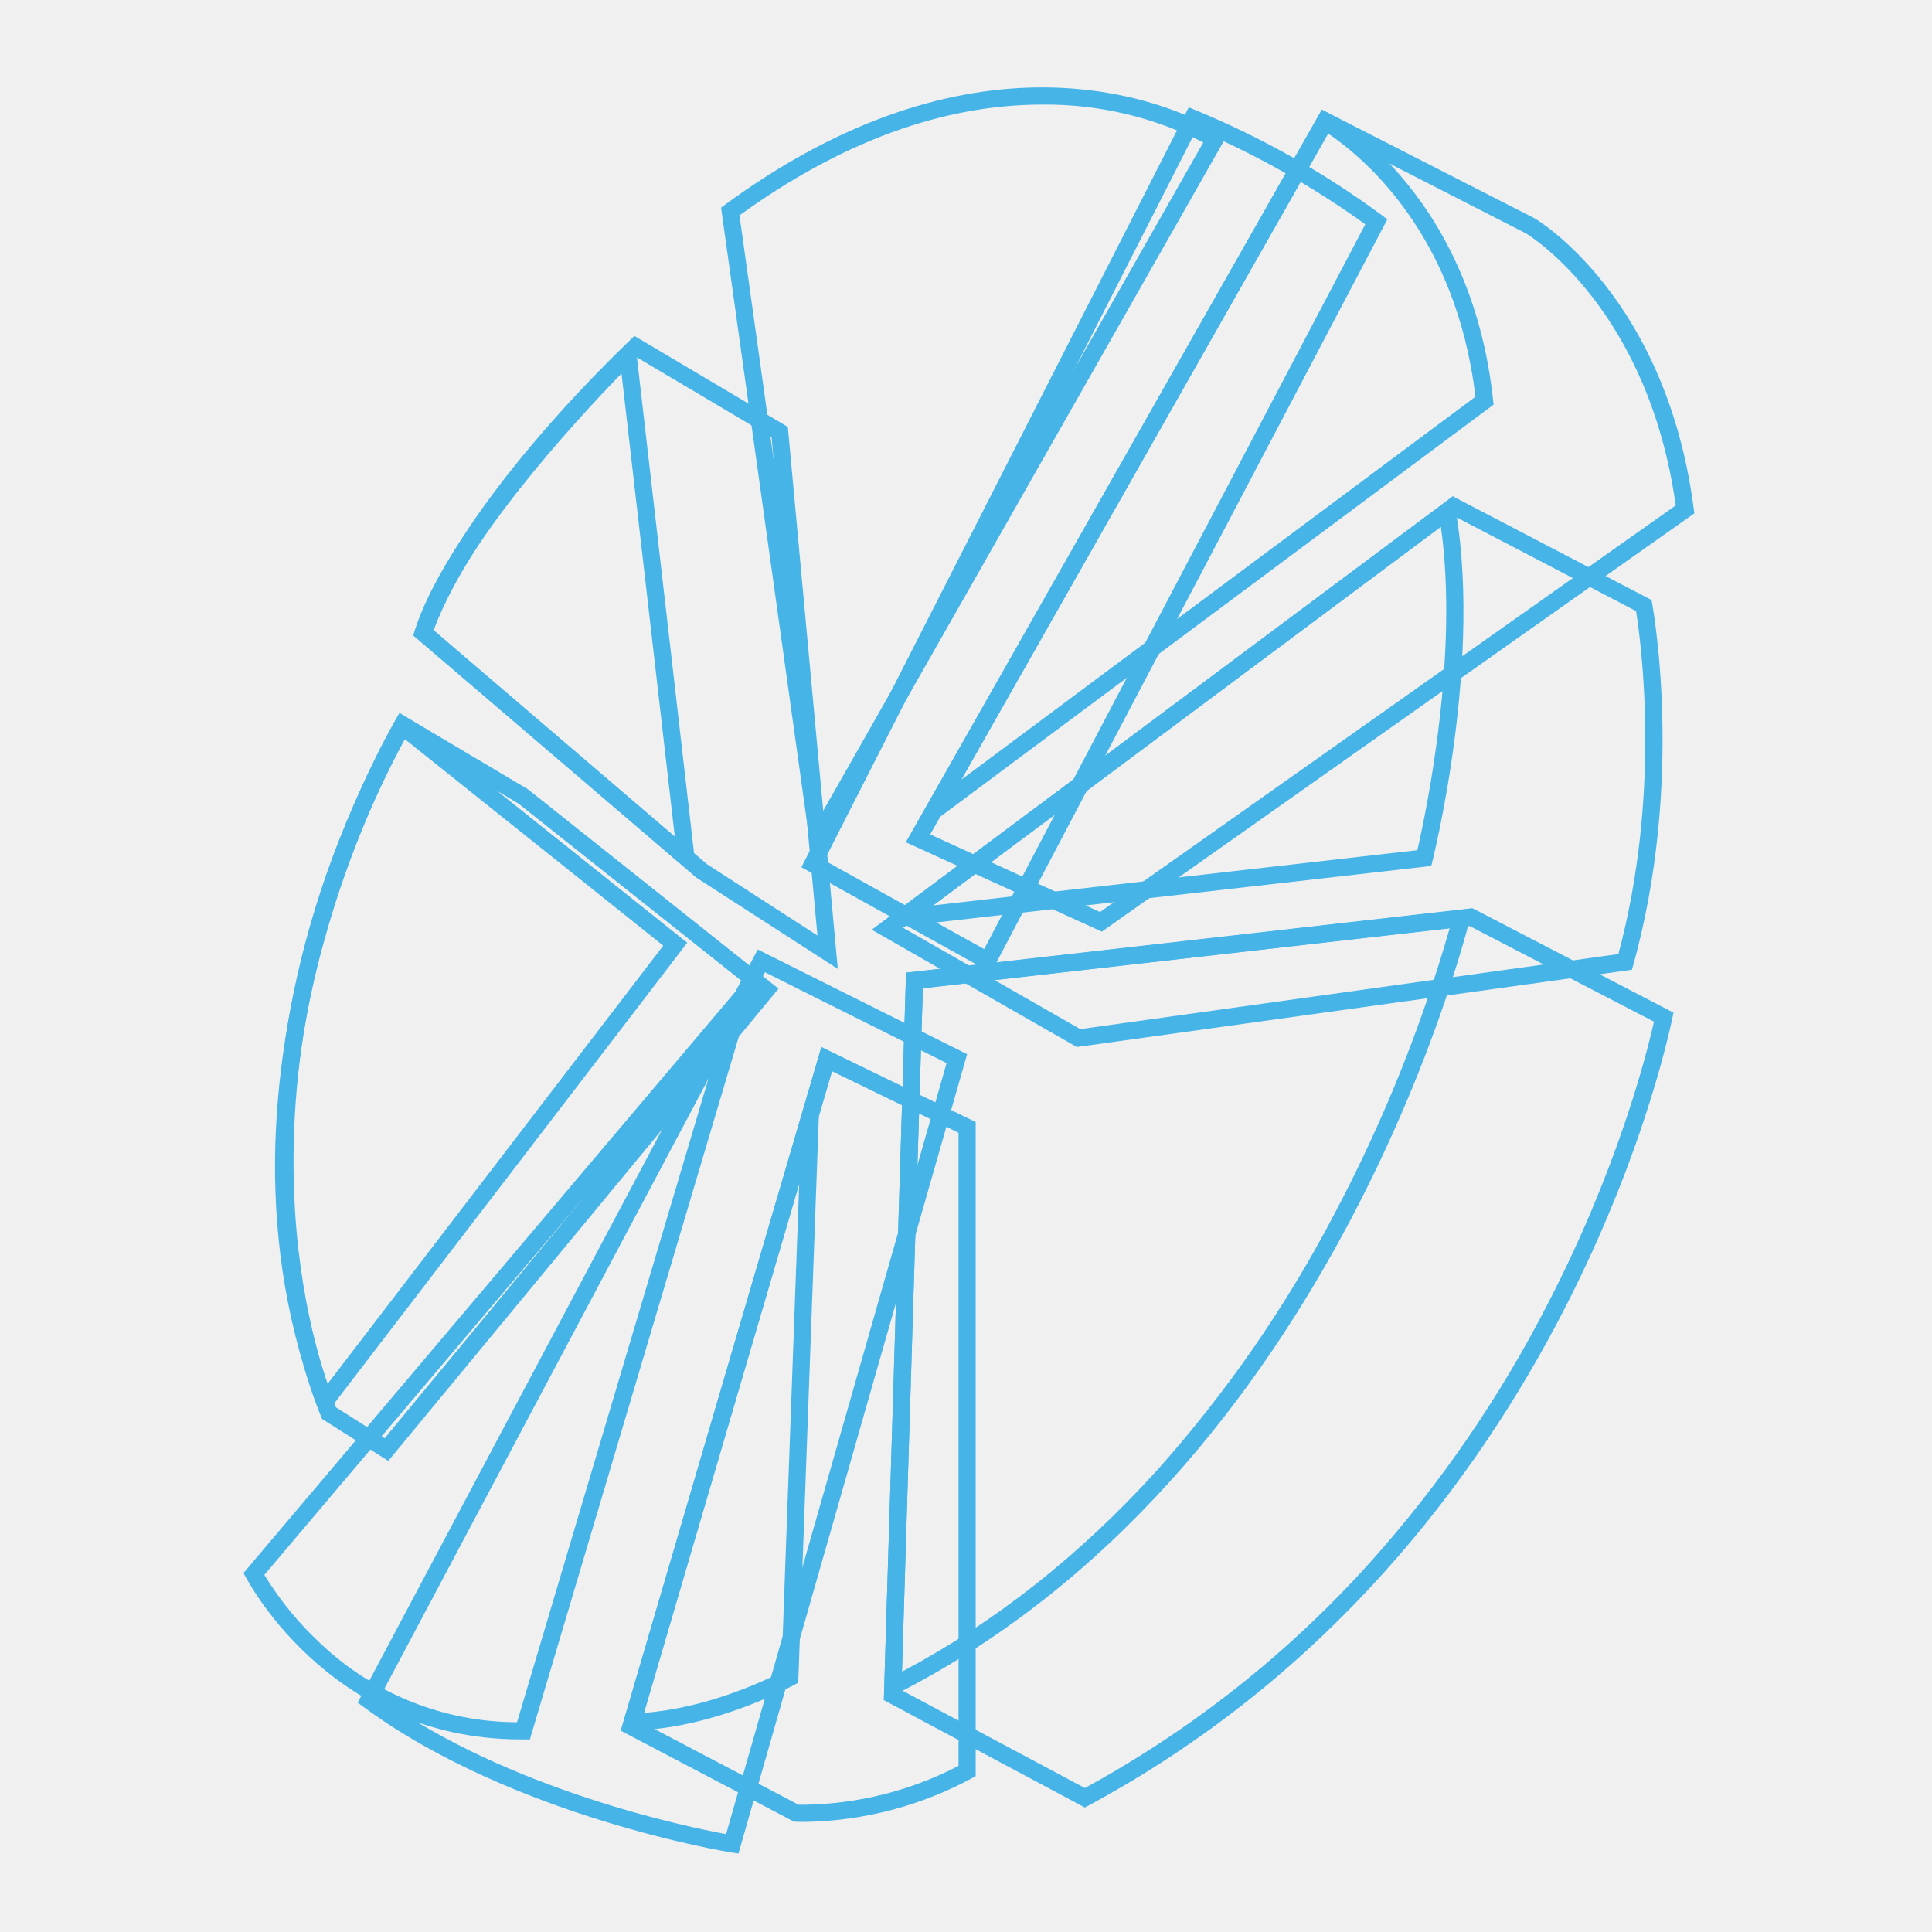
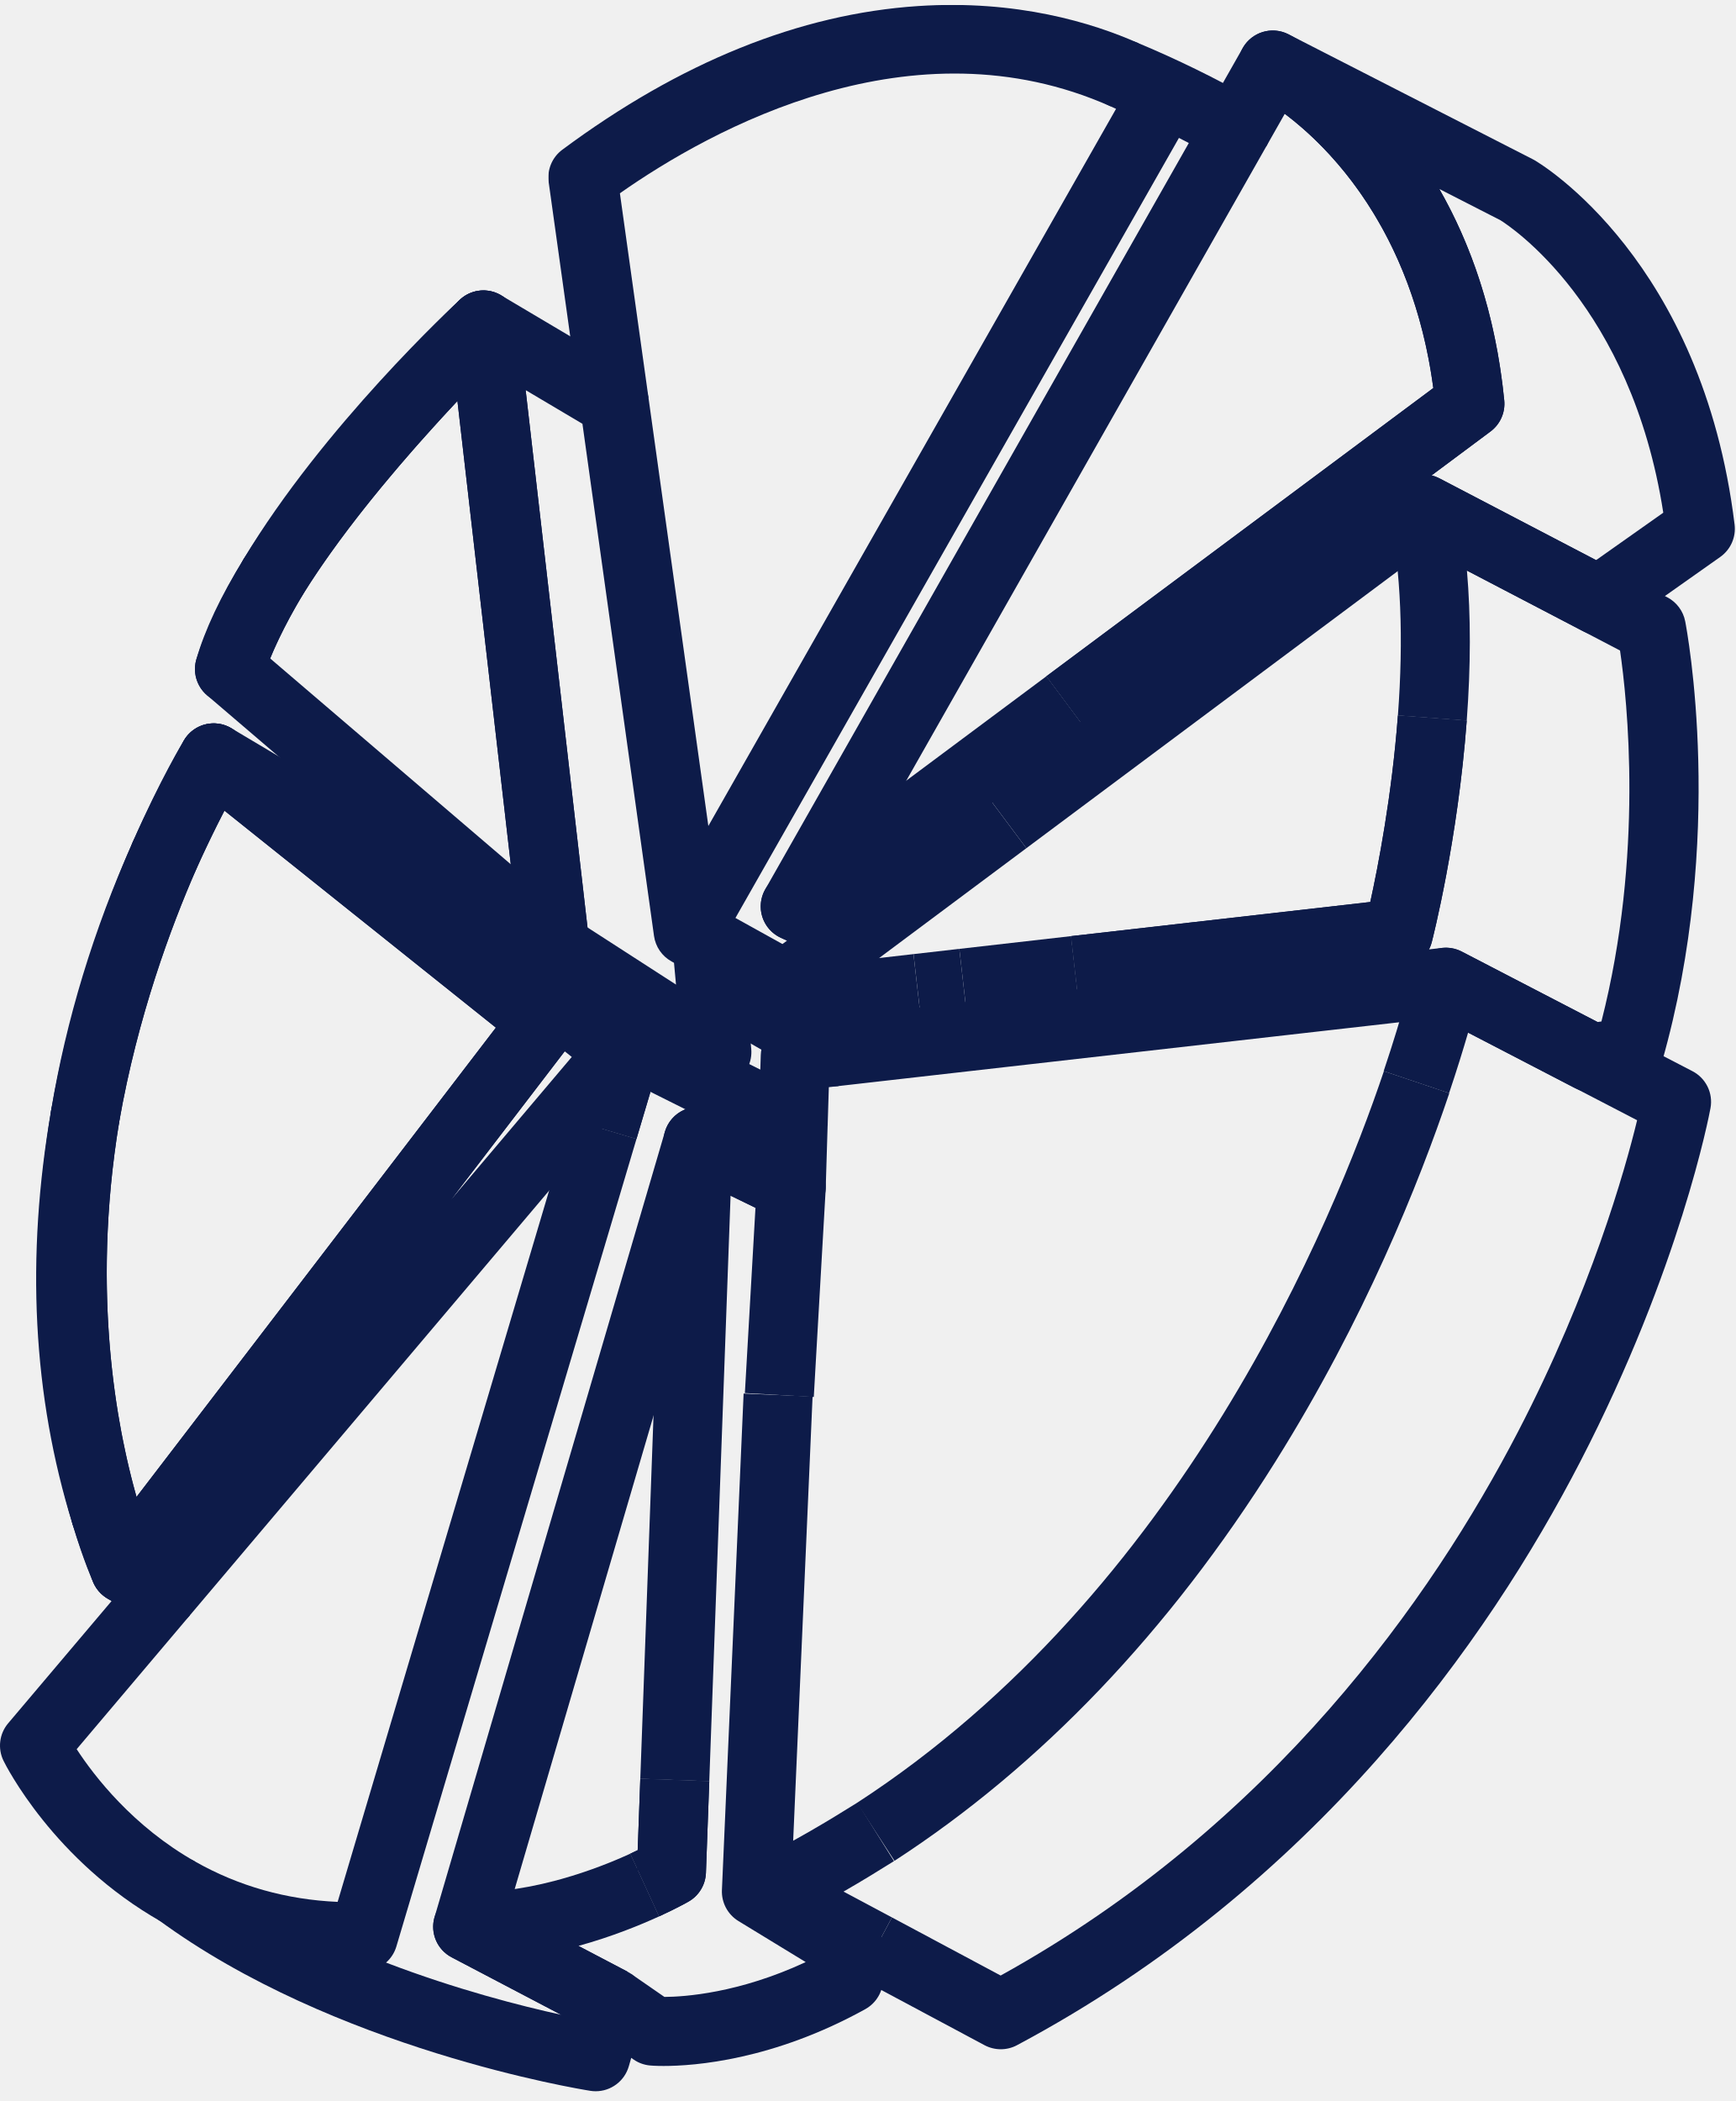
- <svg xmlns="http://www.w3.org/2000/svg" id="Calque_1" data-name="Calque 1" viewBox="0 0 450 450">
+ <svg xmlns="http://www.w3.org/2000/svg" xmlns:xlink="http://www.w3.org/1999/xlink" width="76px" height="92px" viewBox="0 0 76 92" version="1.1">
  <defs>
-     <style>.cls-1{fill:#46b4e7;}</style>
+     <polygon id="path-1" points="25.898 0.188 0.049 0.188 0.049 17.81 25.898 17.81 25.898 0.188" />
  </defs>
-   <path class="cls-1" d="M148.34,83.24l31.37,18.6L190.4,217.9l-25.69-16.58L101,146.78c9.71-25.89,39.17-55.58,47.39-63.54m-.56-5S106.72,116.1,96.27,148l66.05,56.5,32.82,21.18L183.5,99.44,147.78,78.26Z" />
-   <path class="cls-1" d="M144.76,87l12.42,107.9-56.3-48.15C108,126.47,133.24,98.87,144.76,87m3-8.72S104.14,120.34,96.27,148l66.05,56.5L147.78,78.26Z" />
-   <path class="cls-1" d="M94.58,171.61l26.16,15.55,54.91,43.63L89.6,335,78.26,327.8c-1.72-4.22-8-21-9.54-45.74a190.6,190.6,0,0,1,3.78-51,220.35,220.35,0,0,1,22.08-59.42m-1.51-5.55c-51.5,91.79-18,164.45-18,164.45l15.37,9.73,90.89-110L123,183.86l-29.95-17.8Z" />
-   <path class="cls-1" d="M94.23,172.11l60.25,48.15L76.3,322.34a155.31,155.31,0,0,1-8.24-51.87,199.25,199.25,0,0,1,7.51-51.57,231.09,231.09,0,0,1,18.66-46.79m-1.16-6.05s-50.76,82.62-18,164.45l85-110.93-67-53.52Z" />
-   <path class="cls-1" d="M242.75,24.36a80.83,80.83,0,0,1,37.52,8.81L191.65,189,172.24,50.16c23.66-17.12,47.38-25.8,70.51-25.8m0-4c-19.85,0-45.53,6.24-74.8,28l21.37,152.87L285.69,31.73s-16.16-11.37-42.94-11.37Z" />
-   <path class="cls-1" d="M230.85,226.54,186.66,202,276.88,25l1.71.71A203.92,203.92,0,0,1,321.83,50.1l1.3,1-.77,1.47ZM192,200.4l37.23,20.66L318,52.24a204.94,204.94,0,0,0-39.27-22.15Z" />
-   <path class="cls-1" d="M172,431.73l-1.75-.27c-.5-.08-50.84-8.27-85.56-33.87l-1.39-1,93.2-175.43,48.76,24.38-.45,1.59ZM88.44,395.39c30.23,21.62,71.73,30.16,80.68,31.81l51.36-179.59-42.29-21.15Z" />
-   <path class="cls-1" d="M168.06,241,120.43,401.14A66.64,66.64,0,0,1,74.87,383a75.38,75.38,0,0,1-13.3-16.18L168.06,241m9.27-17.16L56.72,366.38s19,38.76,64.63,38.76c.68,0,1.37,0,2.07,0L177.33,223.8Z" />
-   <path class="cls-1" d="M193.82,249.52l29.44,14.32V411.31a80.42,80.42,0,0,1-35.87,9.05l-1.39,0L149.35,401.1l44.47-151.58m-2.51-5.67L144.59,403.12l40.33,21.17s.88.07,2.47.07a84.82,84.82,0,0,0,39.87-10.66V261.34l-35.95-17.49Z" />
-   <path class="cls-1" d="M186.15,275.65,182,389.48c-4.78,2.43-17.85,8.41-32,9.48l36.18-123.31m5.16-31.8L144.59,403.12h1.07c20.77,0,40.26-11.19,40.26-11.19l5.39-148.09Z" />
-   <path class="cls-1" d="M309.48,30.85l46,23.54c1.6,1,28.47,18.11,34.83,63.33L256.21,212.43l-39.55-18.07L309.48,30.85m-1.59-5.31L211,196.19,256.64,217l138-97.43c-6.19-50.68-37.17-68.7-37.17-68.7L307.89,25.54Z" />
-   <path class="cls-1" d="M309.34,31.1c8.27,5.57,29.82,23.49,34.32,61.31L223.9,181.61,309.34,31.1m-1.45-5.56L211,196.19,347.88,94.25c-5.07-51.25-40-68.71-40-68.71Z" />
-   <path class="cls-1" d="M338.83,120.28l42.24,22.05c1.31,8.29,5.79,43-4.12,79.89L251.61,239.7l-41.25-23.59,128.47-95.83m-.38-4.71-135.38,101,47.74,27.3,129.3-18c12.7-44.45,4.57-86.11,4.57-86.11l-46.23-24.13Z" />
-   <path class="cls-1" d="M335.61,122.68c4.16,29.79-3.21,65.45-5.48,75.35L217.34,210.89l118.27-88.21m2.84-7.11-135.38,101,130.3-14.87s12.66-49.07,5.08-86.11Z" />
-   <path class="cls-1" d="M342.25,215.67l43,22.3c-1.93,8.47-8.7,34.71-24.77,65.76a285.29,285.29,0,0,1-41.2,60,251.26,251.26,0,0,1-66.59,52.74l-42.74-22.81,5-163.46,127.33-14.49m.76-4.11-132,15L205.86,396l46.82,25c114.09-60.85,137.1-185.14,137.1-185.14L343,211.56Z" />
-   <path class="cls-1" d="M337.66,216.19A345.49,345.49,0,0,1,311,282.38a294.2,294.2,0,0,1-41.56,60.14c-17.8,19.65-37.73,35.38-59.35,46.84l4.86-159.2,122.74-14m5.35-4.63-132,15L205.86,396C312.72,343.93,343,211.56,343,211.56Z" />
+   <g id="Landing-ATP" stroke="none" stroke-width="1" fill="none" fill-rule="evenodd">
+     <g id="HP-Landing-ATP-alerte" transform="translate(-1175, -2788)">
+       <g id="05---Formats-pédagogiques" transform="translate(20, 2726)">
+         <g id="content" transform="translate(715, 42)">
+           <g id="invementgame" transform="translate(388, 0)">
+             <g id="Group-28" transform="translate(7, 20)">
+               <g id="investmentgame" transform="translate(45, 0)">
+                 <path d="M11.963,26.773 C11.695,26.773 11.424,26.701 11.179,26.552 C10.469,26.12 10.241,25.196 10.669,24.484 C14.152,18.674 19.904,13.342 20.147,13.118 C20.756,12.556 21.703,12.59 22.271,13.192 C22.839,13.794 22.817,14.742 22.221,15.317 C22.163,15.372 16.413,20.944 13.25,26.056 C12.964,26.518 12.47,26.773 11.963,26.773" id="Fill-1" fill="#0D1B49" />
+                 <path d="M25.73,40.612 L29.606,43.114 L29.518,42.16 L29.407,42.098 C28.992,41.868 28.709,41.456 28.643,40.986 L25.508,18.558 L23.021,17.083 L25.73,40.612 Z M31.396,47.58 C31.11,47.58 30.825,47.499 30.576,47.338 L23.491,42.764 C23.111,42.519 22.861,42.116 22.809,41.667 L19.67,14.402 C19.604,13.831 19.867,13.273 20.349,12.961 C20.831,12.648 21.448,12.636 21.942,12.929 L27.675,16.329 C28.07,16.563 28.338,16.964 28.401,17.419 L31.533,39.821 L31.683,39.904 C32.12,40.147 32.409,40.59 32.455,41.087 L32.901,45.93 C32.954,46.506 32.674,47.061 32.179,47.361 C31.938,47.507 31.667,47.58 31.396,47.58 Z" id="Fill-3" fill="#0D1B49" />
+                 <path d="M10.05,30.808 C9.904,30.808 9.755,30.787 9.609,30.742 C8.821,30.502 8.371,29.676 8.596,28.884 C8.962,27.595 9.663,26.109 10.68,24.466 C11.117,23.759 12.042,23.538 12.751,23.97 C13.46,24.402 13.688,25.326 13.261,26.038 C12.45,27.39 11.853,28.645 11.486,29.766 C11.278,30.403 10.687,30.808 10.05,30.808" id="Fill-5" fill="#0D1B49" />
+                 <path d="M11.832,28.832 L22.369,37.845 L20.033,17.559 C18.06,19.661 15.181,22.939 13.256,26.047 C12.666,27.032 12.189,27.965 11.832,28.832 M24.311,43.006 C23.958,43.006 23.608,42.882 23.328,42.643 L9.067,30.445 C8.602,30.047 8.423,29.408 8.613,28.827 C9.05,27.491 9.742,26.029 10.669,24.484 C10.672,24.478 10.676,24.472 10.68,24.466 C14.044,19.028 19.875,13.379 20.122,13.141 C20.536,12.742 21.14,12.612 21.682,12.806 C22.223,13 22.607,13.485 22.673,14.056 L25.812,41.321 C25.883,41.939 25.569,42.537 25.02,42.829 C24.797,42.947 24.553,43.006 24.311,43.006" id="Fill-7" fill="#0D1B49" />
+                 <path d="M3.732,50.383 C3.648,50.383 3.563,50.376 3.477,50.361 C2.657,50.222 2.104,49.446 2.239,48.625 C2.893,44.67 4.098,40.71 5.821,36.857 C6.161,36.097 7.051,35.755 7.812,36.092 C8.574,36.429 8.919,37.318 8.585,38.08 C7.496,40.569 6.027,44.507 5.219,49.132 C5.091,49.865 4.453,50.383 3.732,50.383" id="Fill-9" fill="#0D1B49" />
+                 <path d="M24.731,46.036 L19.766,52.517 L25.041,46.282 L24.731,46.036 Z M7.159,71.272 C6.881,71.272 6.601,71.195 6.352,71.038 L4.665,69.971 C4.307,69.744 4.06,69.377 3.985,68.959 C3.911,68.541 4.015,68.112 4.273,67.775 L21.717,44.999 L8.415,34.367 C7.794,33.871 7.663,32.979 8.115,32.326 C8.568,31.673 9.448,31.481 10.13,31.887 L16.598,35.731 C16.656,35.766 16.712,35.805 16.766,35.847 L28.141,44.885 C28.462,45.14 28.665,45.513 28.705,45.92 C28.745,46.327 28.619,46.733 28.355,47.045 L8.313,70.736 C8.017,71.087 7.591,71.272 7.159,71.272 Z" id="Fill-11" fill="#0D1B49" />
+                 <path d="M5.474,70.205 C4.901,70.205 4.355,69.878 4.1,69.326 C4.082,69.287 3.659,68.36 3.173,66.726 C2.937,65.929 3.387,65.091 4.182,64.849 C4.977,64.608 5.818,65.053 6.065,65.846 C6.308,66.624 6.58,67.393 6.876,68.132 C7.181,68.893 6.823,69.758 6.07,70.082 C5.876,70.166 5.673,70.205 5.474,70.205" id="Fill-13" fill="#0D1B49" />
+                 <path d="M7.2,38.986 C6.996,38.986 6.788,38.944 6.589,38.856 C5.828,38.519 5.482,37.631 5.816,36.868 C7.026,34.105 8.028,32.464 8.071,32.395 C8.501,31.694 9.414,31.466 10.124,31.883 C10.833,32.3 11.079,33.208 10.677,33.925 C9.914,35.284 9.209,36.685 8.58,38.091 C8.329,38.653 7.778,38.986 7.2,38.986" id="Fill-15" fill="#0D1B49" />
+                 <path d="M4.621,67.807 C3.977,67.807 3.381,67.392 3.179,66.745 C1.434,61.145 1.118,55.044 2.242,48.611 C2.385,47.792 3.163,47.242 3.984,47.381 C4.804,47.521 5.358,48.297 5.222,49.118 C3.939,56.882 5.203,62.943 6.071,65.865 C6.307,66.662 5.857,67.5 5.062,67.741 C4.915,67.786 4.767,67.807 4.621,67.807" id="Fill-17" fill="#0D1B49" />
+                 <path d="M9.83,35.498 C9.387,36.354 8.969,37.222 8.581,38.091 C7.496,40.569 6.027,44.507 5.219,49.131 C3.984,56.611 5.118,62.518 5.979,65.548 L21.718,44.999 L9.83,35.498 Z M5.473,70.205 C5.405,70.205 5.336,70.201 5.267,70.191 C4.729,70.117 4.272,69.76 4.07,69.255 C3.745,68.443 3.445,67.599 3.179,66.745 C2.232,63.555 0.858,56.986 2.239,48.625 C3.101,43.69 4.66,39.509 5.816,36.868 C6.487,35.368 7.234,33.884 8.04,32.447 C8.257,32.06 8.633,31.787 9.069,31.703 C9.504,31.618 9.955,31.728 10.302,32.005 L24.761,43.562 C25.404,44.076 25.518,45.009 25.017,45.662 L6.673,69.613 C6.385,69.989 5.94,70.205 5.473,70.205 Z" id="Fill-19" fill="#0D1B49" />
+                 <g id="Group-23" transform="translate(23.96591, 0.02742)">
+                   <mask id="mask-2" fill="white">
+                     <use xlink:href="#path-1" />
+                   </mask>
+                   <g id="Clip-22" />
+                   <path d="M1.442,17.81 L0.064,7.953 C-0.013,7.406 0.215,6.86 0.659,6.53 C5.817,2.698 11.059,0.581 16.238,0.238 C20.556,-0.048 23.874,0.965 25.898,1.866 L24.669,4.628 C15.988,0.765 7.201,5.617 3.183,8.436 L4.435,17.392 L1.442,17.81 Z" id="Fill-21" fill="#0D1B49" mask="url(#mask-2)" />
+                 </g>
+                 <path d="M32.209,40.196 L34.268,41.338 L34.468,41.189 L34.199,41.065 C33.813,40.889 33.52,40.56 33.389,40.156 C33.259,39.753 33.303,39.313 33.513,38.945 L52.065,6.262 C51.921,6.187 51.776,6.113 51.632,6.039 L32.209,40.196 Z M34.388,44.645 C34.136,44.645 33.884,44.582 33.655,44.455 L30.217,42.548 L31.594,40.065 L29.488,38.867 L48.878,4.766 C48.801,4.73 48.72,4.693 48.635,4.655 C47.879,4.319 47.534,3.436 47.862,2.676 C48.189,1.916 49.067,1.561 49.831,1.879 C51.533,2.589 53.233,3.421 54.883,4.354 C55.233,4.552 55.489,4.88 55.596,5.267 C55.703,5.654 55.652,6.067 55.454,6.416 L36.956,39.002 L38.045,39.499 C38.531,39.721 38.864,40.183 38.92,40.714 C38.977,41.245 38.749,41.766 38.321,42.085 L35.292,44.345 C35.025,44.544 34.708,44.645 34.388,44.645 Z" id="Fill-24" fill="#0D1B49" />
+                 <polygon id="Fill-26" fill="#0D1B49" points="31.454 41.524 28.826 40.03 29.488 38.867 32.115 40.361" />
+                 <path d="M26.088,91.573 C26.01,91.573 25.931,91.567 25.851,91.554 C25.396,91.482 14.624,89.73 6.919,84.055 C6.275,83.581 6.112,82.688 6.546,82.017 C6.981,81.346 7.863,81.129 8.559,81.522 C10.452,82.592 12.543,83.182 14.787,83.281 L24.978,49.01 L27.875,49.871 L17.36,85.232 C17.277,85.513 17.117,85.755 16.907,85.939 C19.993,87.12 22.835,87.842 24.572,88.223 L19.78,85.708 C19.142,85.374 18.829,84.636 19.032,83.945 L29.12,49.557 C29.246,49.13 29.553,48.78 29.96,48.6 C29.979,48.591 29.998,48.583 30.018,48.575 L26.877,47.005 L27.287,46.185 L25.937,45.784 L26.104,45.222 C26.231,44.794 26.542,44.444 26.952,44.266 C27.362,44.089 27.829,44.102 28.229,44.302 L35.412,47.893 C35.939,48.156 36.264,48.702 36.246,49.291 L36.163,52.015 C36.148,52.527 35.873,52.997 35.434,53.262 C34.996,53.527 34.452,53.551 33.991,53.327 L31.517,52.124 L22.281,83.607 L27.473,86.332 C28.107,86.665 28.421,87.397 28.224,88.086 L27.54,90.477 C27.352,91.134 26.752,91.573 26.088,91.573" id="Fill-28" fill="#0D1B49" />
+                 <polygon id="Fill-30" fill="#0D1B49" points="27.875 49.871 24.978 49.01 25.937 45.784 28.834 46.646" />
+                 <path d="M27.293,47.653 C26.955,47.653 26.623,47.539 26.354,47.325 L26.262,47.253 C25.941,46.998 25.738,46.625 25.697,46.218 C25.657,45.811 25.783,45.405 26.047,45.093 L26.399,44.677 C26.898,44.087 27.761,43.969 28.4,44.402 C29.039,44.835 29.25,45.68 28.887,46.362 L28.628,46.851 C28.417,47.247 28.041,47.529 27.602,47.621 C27.5,47.642 27.396,47.653 27.293,47.653" id="Fill-32" fill="#0D1B49" />
+                 <path d="M7.808,84.348 C7.558,84.348 7.305,84.286 7.072,84.154 C2.34,81.48 0.241,77.28 0.154,77.102 C-0.11,76.563 -0.03,75.919 0.357,75.461 L6.006,68.784 L8.313,70.736 L3.358,76.594 C4.128,77.775 5.823,79.977 8.559,81.522 L7.85,82.776 L8.695,81.609 C9.341,82.082 9.512,82.98 9.079,83.653 C8.79,84.1 8.305,84.348 7.808,84.348" id="Fill-34" fill="#0D1B49" />
+                 <path d="M27.386,47.726 C27.048,47.726 26.716,47.614 26.445,47.398 L26.353,47.325 C25.783,46.872 25.617,46.076 25.959,45.432 L26.218,44.944 C26.582,44.259 27.407,43.961 28.126,44.255 C28.844,44.549 29.223,45.34 29.001,46.084 L28.834,46.646 C28.691,47.127 28.318,47.506 27.84,47.657 C27.691,47.703 27.538,47.726 27.386,47.726" id="Fill-36" fill="#0D1B49" />
+                 <path d="M27.875,49.871 L24.978,49.01 L25.937,45.784 L27.264,46.179 L28.233,44.958 L28.326,45.032 C28.809,45.415 29.01,46.054 28.834,46.646 L27.875,49.871 Z" id="Fill-38" fill="#0D1B49" />
+                 <path d="M29.065,90.466 C28.714,90.466 28.507,90.449 28.471,90.445 C28.211,90.422 27.962,90.332 27.748,90.183 L25.911,88.913 L27.63,86.427 L29.099,87.443 C29.97,87.438 32.355,87.282 35.285,85.917 L32.339,84.119 C31.87,83.832 31.593,83.312 31.617,82.763 L32.567,61.021 L35.587,61.153 L34.676,82.004 L37.952,84.004 C38.402,84.279 38.676,84.767 38.676,85.294 L38.676,86.655 C38.676,87.205 38.377,87.711 37.896,87.978 C33.855,90.215 30.407,90.466 29.065,90.466" id="Fill-40" fill="#0D1B49" />
+                 <path d="M28.868,83.915 L27.944,81.902 L27.896,81.901 L27.9,81.806 L27.607,81.168 C27.722,81.115 27.83,81.065 27.928,81.017 L28.042,77.889 L31.063,77.999 L30.917,82.011 C30.898,82.532 30.611,83.007 30.159,83.266 C30.138,83.278 29.657,83.553 28.868,83.915" id="Fill-42" fill="#0D1B49" />
+                 <path d="M31.063,77.999 L28.042,77.889 L29.06,49.927 C29.079,49.416 29.354,48.95 29.793,48.686 C30.231,48.423 30.772,48.399 31.232,48.623 L35.314,50.61 C35.862,50.876 36.196,51.446 36.162,52.055 L35.64,61.173 L32.622,61.001 L33.086,52.887 L31.996,52.357 L31.063,77.999 Z" id="Fill-44" fill="#0D1B49" />
+                 <path d="M26.068,89.008 L19.78,85.708 C19.159,85.383 18.844,84.674 19.018,83.994 C19.192,83.316 19.815,82.845 20.51,82.859 C23.36,82.909 26.181,81.823 27.607,81.168 L28.868,83.916 C28.037,84.297 26.797,84.804 25.332,85.209 L27.473,86.332 L26.068,89.008 Z" id="Fill-46" fill="#0D1B49" />
+                 <path d="M28.868,83.915 L27.944,81.902 L27.896,81.901 L27.9,81.806 L27.607,81.168 C27.722,81.115 27.83,81.065 27.928,81.017 L28.042,77.889 L31.063,77.999 L30.917,82.011 C30.898,82.532 30.611,83.007 30.159,83.266 C30.138,83.278 29.657,83.553 28.868,83.915" id="Fill-48" fill="#0D1B49" />
+                 <path d="M62.697,20.816 C62.814,20.845 62.928,20.888 63.038,20.945 L69.901,24.528 L72.844,22.45 C71.432,13.367 66.124,9.9 65.707,9.641 L63.035,8.275 C64.376,10.62 65.496,13.662 65.879,17.533 C65.931,18.061 65.703,18.577 65.277,18.894 L62.697,20.816 Z M44.949,37.142 L43.141,34.719 L47.314,31.606 L45.829,29.612 L62.773,16.991 C61.52,7.669 55.413,4.379 55.065,4.199 L55.053,4.193 C54.312,3.814 54.017,2.908 54.393,2.165 C54.732,1.494 55.505,1.185 56.201,1.407 C56.202,1.408 56.202,1.408 56.203,1.408 C56.276,1.431 56.349,1.461 56.419,1.497 C56.427,1.501 56.438,1.506 56.452,1.513 L67.13,6.974 C67.154,6.986 67.178,6.999 67.202,7.013 C67.501,7.187 74.555,11.414 75.967,22.971 C76.035,23.523 75.793,24.067 75.339,24.388 L70.891,27.529 C70.429,27.856 69.822,27.896 69.32,27.634 L62.481,24.064 L44.949,37.142 Z" id="Fill-50" fill="#0D1B49" />
+                 <path d="M37.417,42.385 C37.204,42.385 36.99,42.341 36.789,42.249 L34.199,41.066 C33.713,40.844 33.381,40.382 33.324,39.85 C33.268,39.319 33.496,38.798 33.924,38.479 L45.829,29.611 L47.634,32.036 L43.459,35.146 L44.949,37.142 L38.321,42.086 C38.055,42.284 37.737,42.385 37.417,42.385" id="Fill-52" fill="#0D1B49" />
+                 <path d="M47.634,32.036 L45.829,29.611 L62.773,16.991 C61.838,10.031 58.197,6.434 56.267,4.983 L55.454,6.416 L52.825,4.924 L54.427,2.101 C54.824,1.402 55.698,1.136 56.417,1.496 C56.756,1.665 64.716,5.773 65.879,17.533 C65.931,18.061 65.703,18.577 65.277,18.894 L47.634,32.036 Z" id="Fill-54" fill="#0D1B49" />
+                 <path d="M69.697,47.828 C69.456,47.828 69.217,47.77 69.001,47.658 L63.036,44.564 L36.722,47.557 C36.403,47.594 36.08,47.527 35.801,47.368 L32.36,45.399 C31.792,45.075 31.498,44.423 31.63,43.783 C31.761,43.142 32.289,42.66 32.939,42.586 L35.425,42.302 L35.592,43.766 L36.872,44.498 L63.152,41.508 C63.45,41.474 63.752,41.53 64.019,41.669 L69.965,44.753 L70.135,44.729 C71.999,37.437 71.264,30.636 70.95,28.485 L69.32,27.634 L70.719,24.954 L73.02,26.155 C73.427,26.368 73.716,26.755 73.804,27.206 C73.878,27.587 75.596,36.669 72.786,46.503 C72.622,47.078 72.134,47.502 71.542,47.585 L69.906,47.813 C69.837,47.823 69.767,47.828 69.697,47.828" id="Fill-56" fill="#0D1B49" />
+                 <polygon id="Fill-58" fill="#0D1B49" points="40.349 44.782 40.007 41.779 42.014 41.55 42.356 44.553" />
+                 <path d="M47.25,43.995 L46.907,40.992 L60.012,39.497 C60.349,37.964 60.959,34.844 61.222,31.33 L64.236,31.555 C63.845,36.794 62.751,41.076 62.705,41.255 C62.549,41.861 62.035,42.308 61.413,42.379 L47.25,43.995 Z" id="Fill-60" fill="#0D1B49" />
+                 <polygon id="Fill-62" fill="#0D1B49" points="35.767 45.305 35.425 42.302 40.006 41.779 40.349 44.782" />
+                 <path d="M64.236,31.555 L61.222,31.33 C61.475,27.945 61.352,25.004 60.858,22.588 C60.741,22.017 60.963,21.429 61.429,21.078 C61.894,20.727 62.521,20.675 63.038,20.945 L70.719,24.954 L69.32,27.634 L64.245,24.985 C64.417,26.971 64.415,29.169 64.236,31.555" id="Fill-64" fill="#0D1B49" />
+                 <polygon id="Fill-66" fill="#0D1B49" points="42.356 44.553 42.014 41.55 46.907 40.992 47.25 43.995" />
+                 <path d="M33.109,45.599 C32.496,45.599 31.935,45.225 31.705,44.644 C31.453,44.009 31.659,43.284 32.206,42.876 L33.485,41.922 C33.961,41.567 34.602,41.524 35.121,41.812 L36.329,42.482 C36.904,42.801 37.207,43.454 37.078,44.099 C36.95,44.743 36.42,45.231 35.767,45.305 L33.281,45.589 C33.224,45.595 33.166,45.599 33.109,45.599" id="Fill-68" fill="#0D1B49" />
+                 <path d="M47.25,43.995 L46.907,40.992 L60.012,39.497 C60.349,37.964 60.959,34.844 61.222,31.33 L64.236,31.555 C63.845,36.794 62.751,41.076 62.705,41.255 C62.549,41.861 62.035,42.308 61.413,42.379 L47.25,43.995 Z" id="Fill-70" fill="#0D1B49" />
+                 <path d="M43.83,89.734 C43.585,89.734 43.34,89.674 43.117,89.556 L37.639,86.627 L39.064,83.961 L43.824,86.506 C55.738,79.914 62.709,69.961 66.476,62.705 C69.673,56.549 71.165,51.25 71.698,49.054 L69.009,47.658 L70.401,44.975 L74.122,46.906 C74.713,47.213 75.033,47.869 74.912,48.522 C74.86,48.805 73.581,55.549 69.208,64.003 C65.168,71.813 57.61,82.586 44.541,89.556 C44.319,89.675 44.074,89.734 43.83,89.734" id="Fill-72" fill="#0D1B49" />
+                 <path d="M39.175,81.483 L37.529,78.947 C51.727,69.733 58.399,53.469 60.608,46.904 L63.473,47.868 C62.152,51.792 59.758,57.778 55.853,64.009 C51.193,71.446 45.581,77.325 39.175,81.483" id="Fill-74" fill="#0D1B49" />
+                 <path d="M37.64,86.628 L33.02,84.162 C32.518,83.895 32.21,83.369 32.22,82.801 C32.23,82.233 32.558,81.719 33.069,81.47 C34.769,80.642 36.288,79.723 37.55,78.934 L39.153,81.496 C38.484,81.915 37.745,82.369 36.943,82.83 L39.063,83.961 L37.64,86.628 Z" id="Fill-76" fill="#0D1B49" />
+                 <path d="M63.463,47.868 L60.598,46.903 C61.467,44.322 61.847,42.688 61.85,42.672 C61.955,42.216 62.265,41.835 62.689,41.639 C63.113,41.442 63.604,41.453 64.019,41.669 L70.393,44.975 L69.001,47.658 L64.296,45.217 C64.089,45.929 63.814,46.824 63.463,47.868" id="Fill-78" fill="#0D1B49" />
+                 <path d="M36.247,49.291 L33.226,49.198 L33.318,46.205 C33.341,45.455 33.912,44.835 34.658,44.75 L36.383,44.554 L36.725,47.557 L36.299,47.606 L36.247,49.291 Z" id="Fill-80" fill="#0D1B49" />
+               </g>
+             </g>
+           </g>
+         </g>
+       </g>
+     </g>
+   </g>
</svg>
